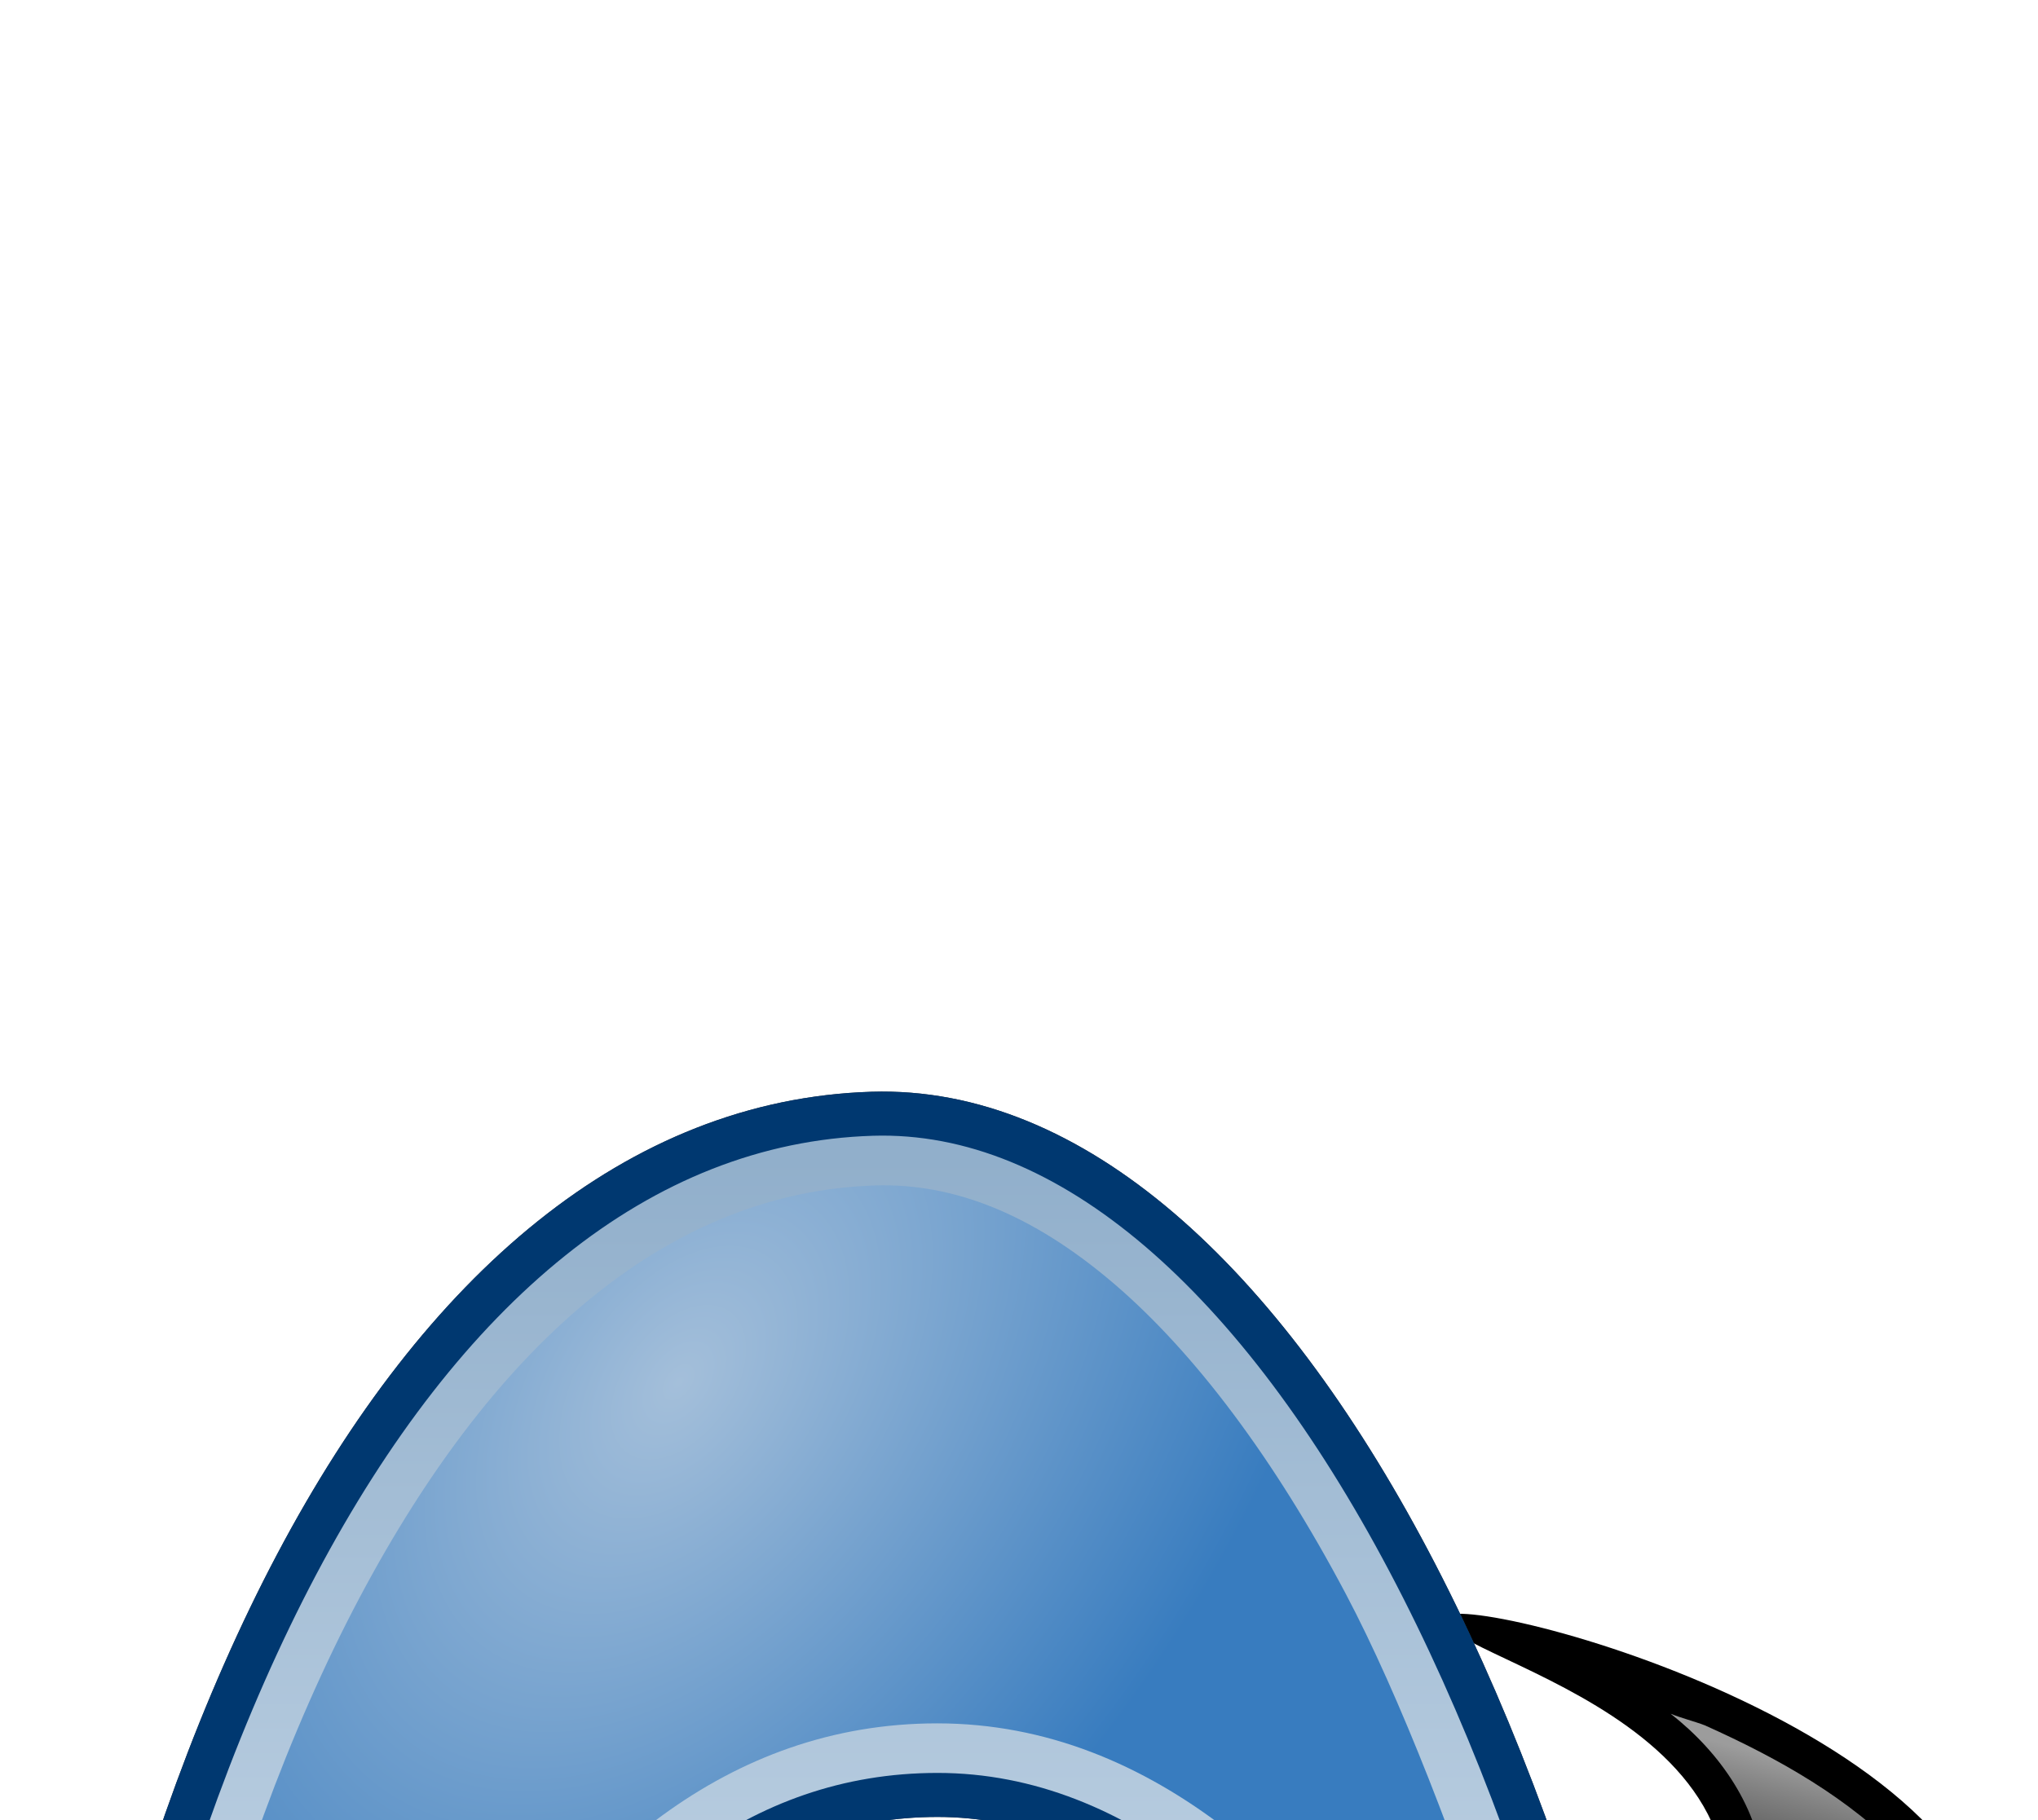
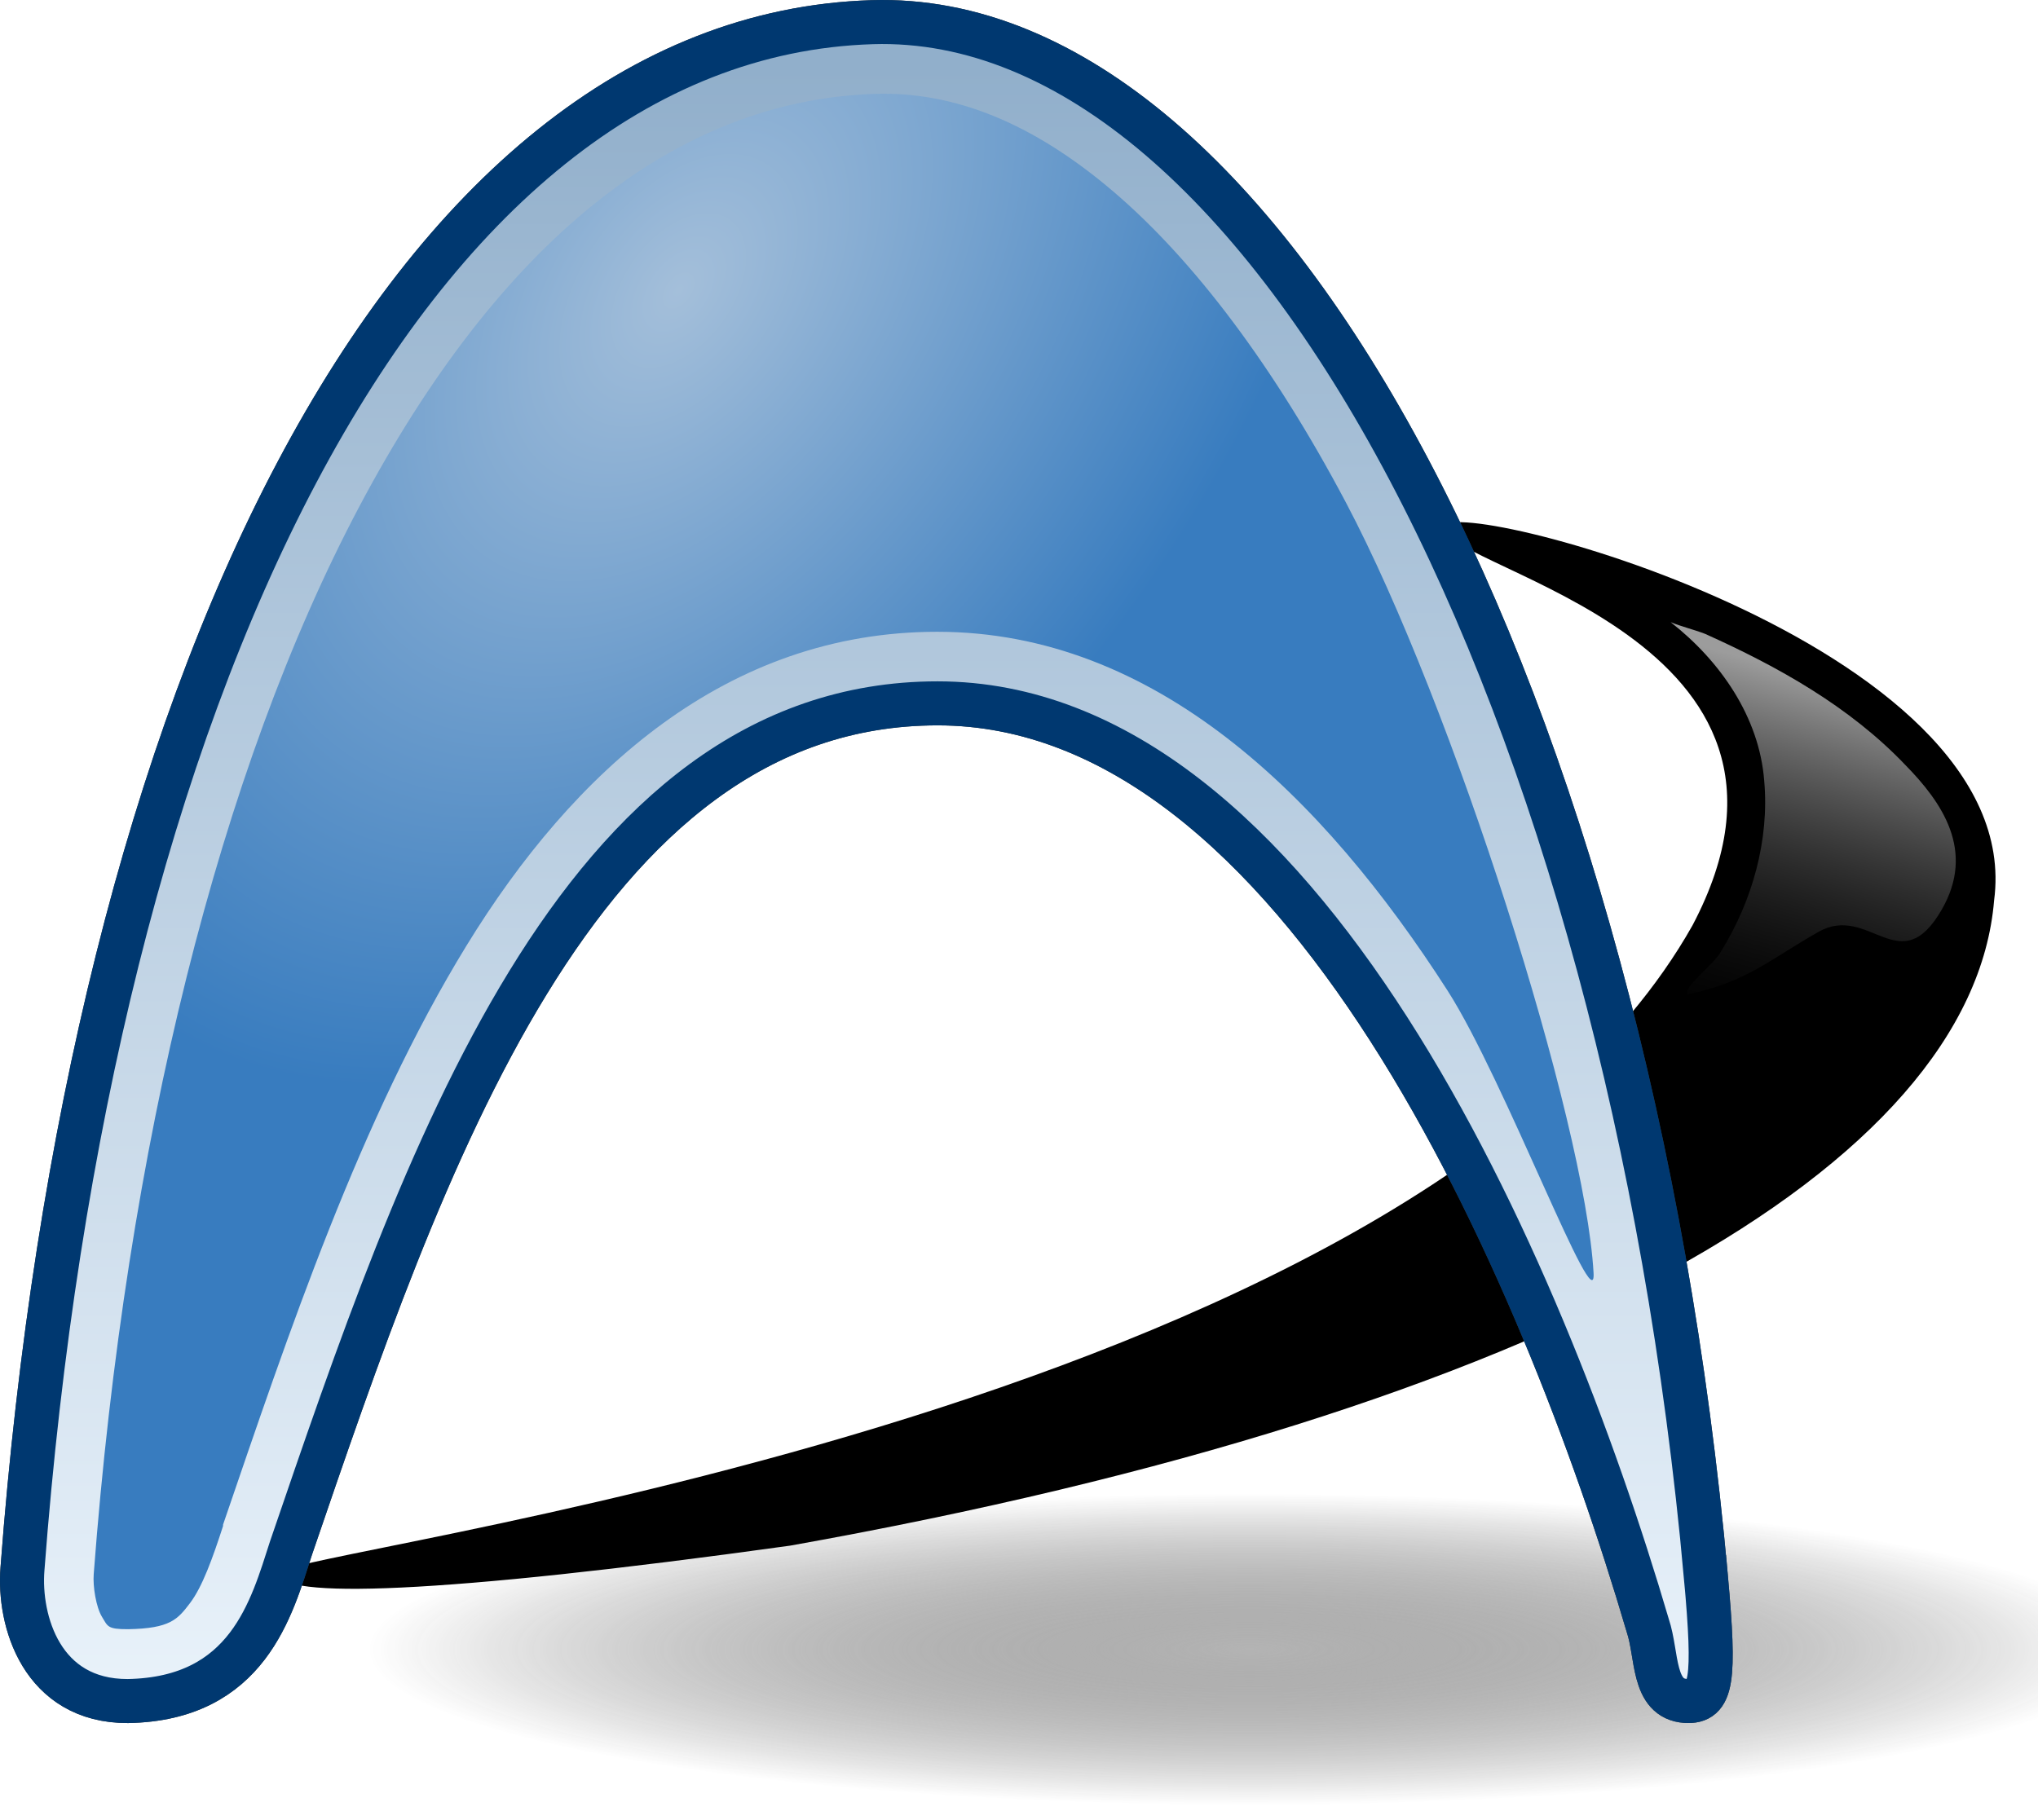
- <svg xmlns="http://www.w3.org/2000/svg" xmlns:xlink="http://www.w3.org/1999/xlink" version="1.1" viewBox="0 -150 280 250" id="svg1374">
+ <svg xmlns="http://www.w3.org/2000/svg" xmlns:xlink="http://www.w3.org/1999/xlink" version="1.1" viewBox="0 0 280 250" id="svg1374">
  <defs id="defs1376">
    <linearGradient id="linearGradient21348">
      <stop id="stop21350" style="stop-color:#edd400;stop-opacity:1" offset="0" />
      <stop id="stop21352" style="stop-color:#baa600;stop-opacity:1" offset="1" />
    </linearGradient>
    <linearGradient id="linearGradient21338">
      <stop id="stop21340" style="stop-color:#baa400;stop-opacity:1" offset="0" />
      <stop id="stop21346" style="stop-color:#baa600;stop-opacity:1" offset="0.5" />
      <stop id="stop21342" style="stop-color:#604e00;stop-opacity:1" offset="0.5" />
      <stop id="stop21344" style="stop-color:#604e00;stop-opacity:1" offset="1" />
    </linearGradient>
    <linearGradient id="linearGradient21320">
      <stop id="stop21322" style="stop-color:#edd400;stop-opacity:1" offset="0" />
      <stop id="stop21326" style="stop-color:#604e00;stop-opacity:1" offset="0.584" />
      <stop id="stop21324" style="stop-color:#604e00;stop-opacity:1" offset="1" />
    </linearGradient>
    <linearGradient id="linearGradient16135">
      <stop id="stop16137" style="stop-color:#edd400;stop-opacity:1" offset="0" />
      <stop id="stop16139" style="stop-color:#c4a000;stop-opacity:1" offset="1" />
    </linearGradient>
    <linearGradient id="linearGradient8716">
      <stop id="stop8718" style="stop-color:#a4bfda;stop-opacity:1" offset="0" />
      <stop id="stop8720" style="stop-color:#387cbf;stop-opacity:1" offset="1" />
    </linearGradient>
    <linearGradient id="linearGradient639">
      <stop id="stop640" style="stop-color:#000000;stop-opacity:1" offset="0" />
      <stop id="stop641" style="stop-color:#8e8e8e;stop-opacity:1" offset="1" />
    </linearGradient>
    <linearGradient id="linearGradient2882">
      <stop id="stop2884" style="stop-color:#f2f9ff;stop-opacity:1" offset="0" />
      <stop id="stop2886" style="stop-color:#91afcb;stop-opacity:1" offset="1" />
    </linearGradient>
    <linearGradient id="linearGradient5721">
      <stop id="stop5723" style="stop-color:#9c9c9c;stop-opacity:1" offset="0" />
      <stop id="stop5725" style="stop-color:#000000;stop-opacity:0" offset="1" />
    </linearGradient>
    <radialGradient cx="18.385" cy="40.575" r="21.213" fx="18.385" fy="40.575" id="radialGradient5727" xlink:href="#linearGradient5721" gradientUnits="userSpaceOnUse" gradientTransform="matrix(0.943831,0,0,0.166667,1.032663,33.81282)" />
    <linearGradient x1="21" y1="46.714" x2="21" y2="5.953" id="linearGradient7976" xlink:href="#linearGradient2882" gradientUnits="userSpaceOnUse" gradientTransform="matrix(6.049587,0,0,6.049587,-6.767295,-229.4123)" />
    <radialGradient cx="16.38" cy="17.797" r="17.033" fx="16.38" fy="17.797" id="radialGradient8714" xlink:href="#linearGradient8716" gradientUnits="userSpaceOnUse" gradientTransform="matrix(-4.28975,5.839436,-3.609758,-2.6518,229.0614,-211.1192)" />
    <linearGradient x1="43.25" y1="20" x2="40.875" y2="28.625" id="linearGradient11647" xlink:href="#linearGradient5721" gradientUnits="userSpaceOnUse" gradientTransform="matrix(6.049587,0,0,6.049587,-6.767295,-229.4123)" />
    <linearGradient x1="7.94" y1="-5.11" x2="9.249" y2="4.773" id="linearGradient19853" xlink:href="#linearGradient21348" gradientUnits="userSpaceOnUse" gradientTransform="matrix(0.791154,-0.487172,0.327682,1.176225,16.97405,35.22976)" />
    <linearGradient x1="11.442" y1="-0.98" x2="13.599" y2="-1.084" id="linearGradient22817" xlink:href="#linearGradient21348" gradientUnits="userSpaceOnUse" gradientTransform="matrix(0.05655608,-0.797121,1.172062,0.350025,16.04368,50.1682)" />
  </defs>
  <g transform="translate(-1.340168,202.6102)" id="layer1">
    <path d="m 39.598,40.575 a 21.213,3.536 0 1 1 -42.426,0 21.213,3.536 0 1 1 42.426,0 z" transform="matrix(6.049587,0,0,6.049587,61.78874,-221.4209)" id="path4993" style="opacity:0.758;fill:url(#radialGradient5727);fill-opacity:1;fill-rule:evenodd;stroke:none" />
    <path d="m 199.675,-130.059 c -0.805,-5.217 80.324,15.61 75.635,51.175 C 272.294,-42.527 214.443,-8.854 109.886,9.787 61.22,16.547 39.642,17.111 39.615,13.571 39.159,10.457 195.448,-7.28 233.869,-75.444 254.725,-114.978 200.585,-124.159 199.675,-130.059 z" id="path632" style="font-size:12px;fill:#000000;fill-opacity:1;fill-rule:evenodd;stroke:none" />
    <path d="m 235.718,14.109 c 1.286,14.283 0.829,17.238 -2.759,17.017 -4.654,-0.301 -3.868,-6.32 -5.235,-10.366 -14.589,-49.58 -47.758,-126.718 -97.568,-126.718 -49.527,0 -70.877,63.59 -88.838,116.078 -2.657,8.203 -5.899,20.729 -22.42,21.02 C 7.068,31.172 3.856,20.127 4.428,12.978 13.494,-107.28 56.917,-197.575 121.169,-199.563 c 54.612,-1.691 103.806,94.34 114.548,213.672 z" id="path630" style="font-size:12px;fill:#dadada;fill-opacity:1;fill-rule:evenodd;stroke:#383838;stroke-width:6.05;stroke-opacity:1" />
    <path d="m 235.718,14.109 c 1.286,14.283 0.829,17.238 -2.759,17.017 -4.654,-0.301 -3.868,-6.32 -5.235,-10.366 -14.589,-49.58 -47.758,-126.718 -97.568,-126.718 -49.527,0 -70.877,63.59 -88.838,116.078 -2.657,8.203 -5.899,20.729 -22.42,21.02 C 7.068,31.172 3.856,20.127 4.428,12.978 13.494,-107.28 56.917,-197.575 121.169,-199.563 c 54.612,-1.691 103.806,94.34 114.548,213.672 z" id="path5053" style="font-size:12px;fill:url(#linearGradient7976);fill-opacity:1;fill-rule:evenodd;stroke:#003870;stroke-width:6.05;stroke-opacity:1" />
    <path d="m 121.597,-189.712 c -27.618,0.855 -51.778,20.625 -70.894,56.715 -19.115,36.089 -32.028,87.561 -36.487,146.702 -0.135,1.684 0.329,4.544 1.134,5.861 0.806,1.317 0.722,1.709 3.592,1.701 5.806,-0.102 6.814,-1.363 8.507,-3.592 1.694,-2.229 3.107,-6.171 4.537,-10.587 -6.09e-4,-0.063 -6.09e-4,-0.126 0,-0.189 8.973,-26.223 18.805,-55.697 33.462,-79.59 14.657,-23.892 35.703,-43.103 64.655,-43.103 29.954,0 52.979,22.593 70.137,49.342 7.78,12.128 20.443,45.938 20.039,38.755 -1.172,-20.866 -19.298,-78.02 -34.029,-105.868 -9.82,-18.565 -20.797,-33.216 -31.949,-42.725 -11.152,-9.51 -21.961,-13.755 -32.706,-13.423 z" id="path5786" style="font-size:12px;fill:url(#radialGradient8714);fill-opacity:1;fill-rule:evenodd;stroke:none" />
    <path d="m 230.868,-117.117 c 6.792,5.316 12.181,13.016 12.858,21.804 0.72,8.151 -1.637,16.481 -5.898,23.383 -1.028,1.967 -5.376,4.963 -4.604,5.954 8.086,-1.669 11.168,-4.733 17.949,-8.577 6.983,-3.958 11.195,6.894 16.937,-3.053 4.681,-8.107 0.026,-14.769 -5.025,-19.914 -7.638,-8.007 -17.498,-13.509 -27.506,-17.998 -1.551,-0.591 -3.174,-0.972 -4.712,-1.599 z" id="path9450" style="font-size:12px;fill:url(#linearGradient11647);fill-opacity:1;fill-rule:evenodd;stroke:none" />
  </g>
</svg>
